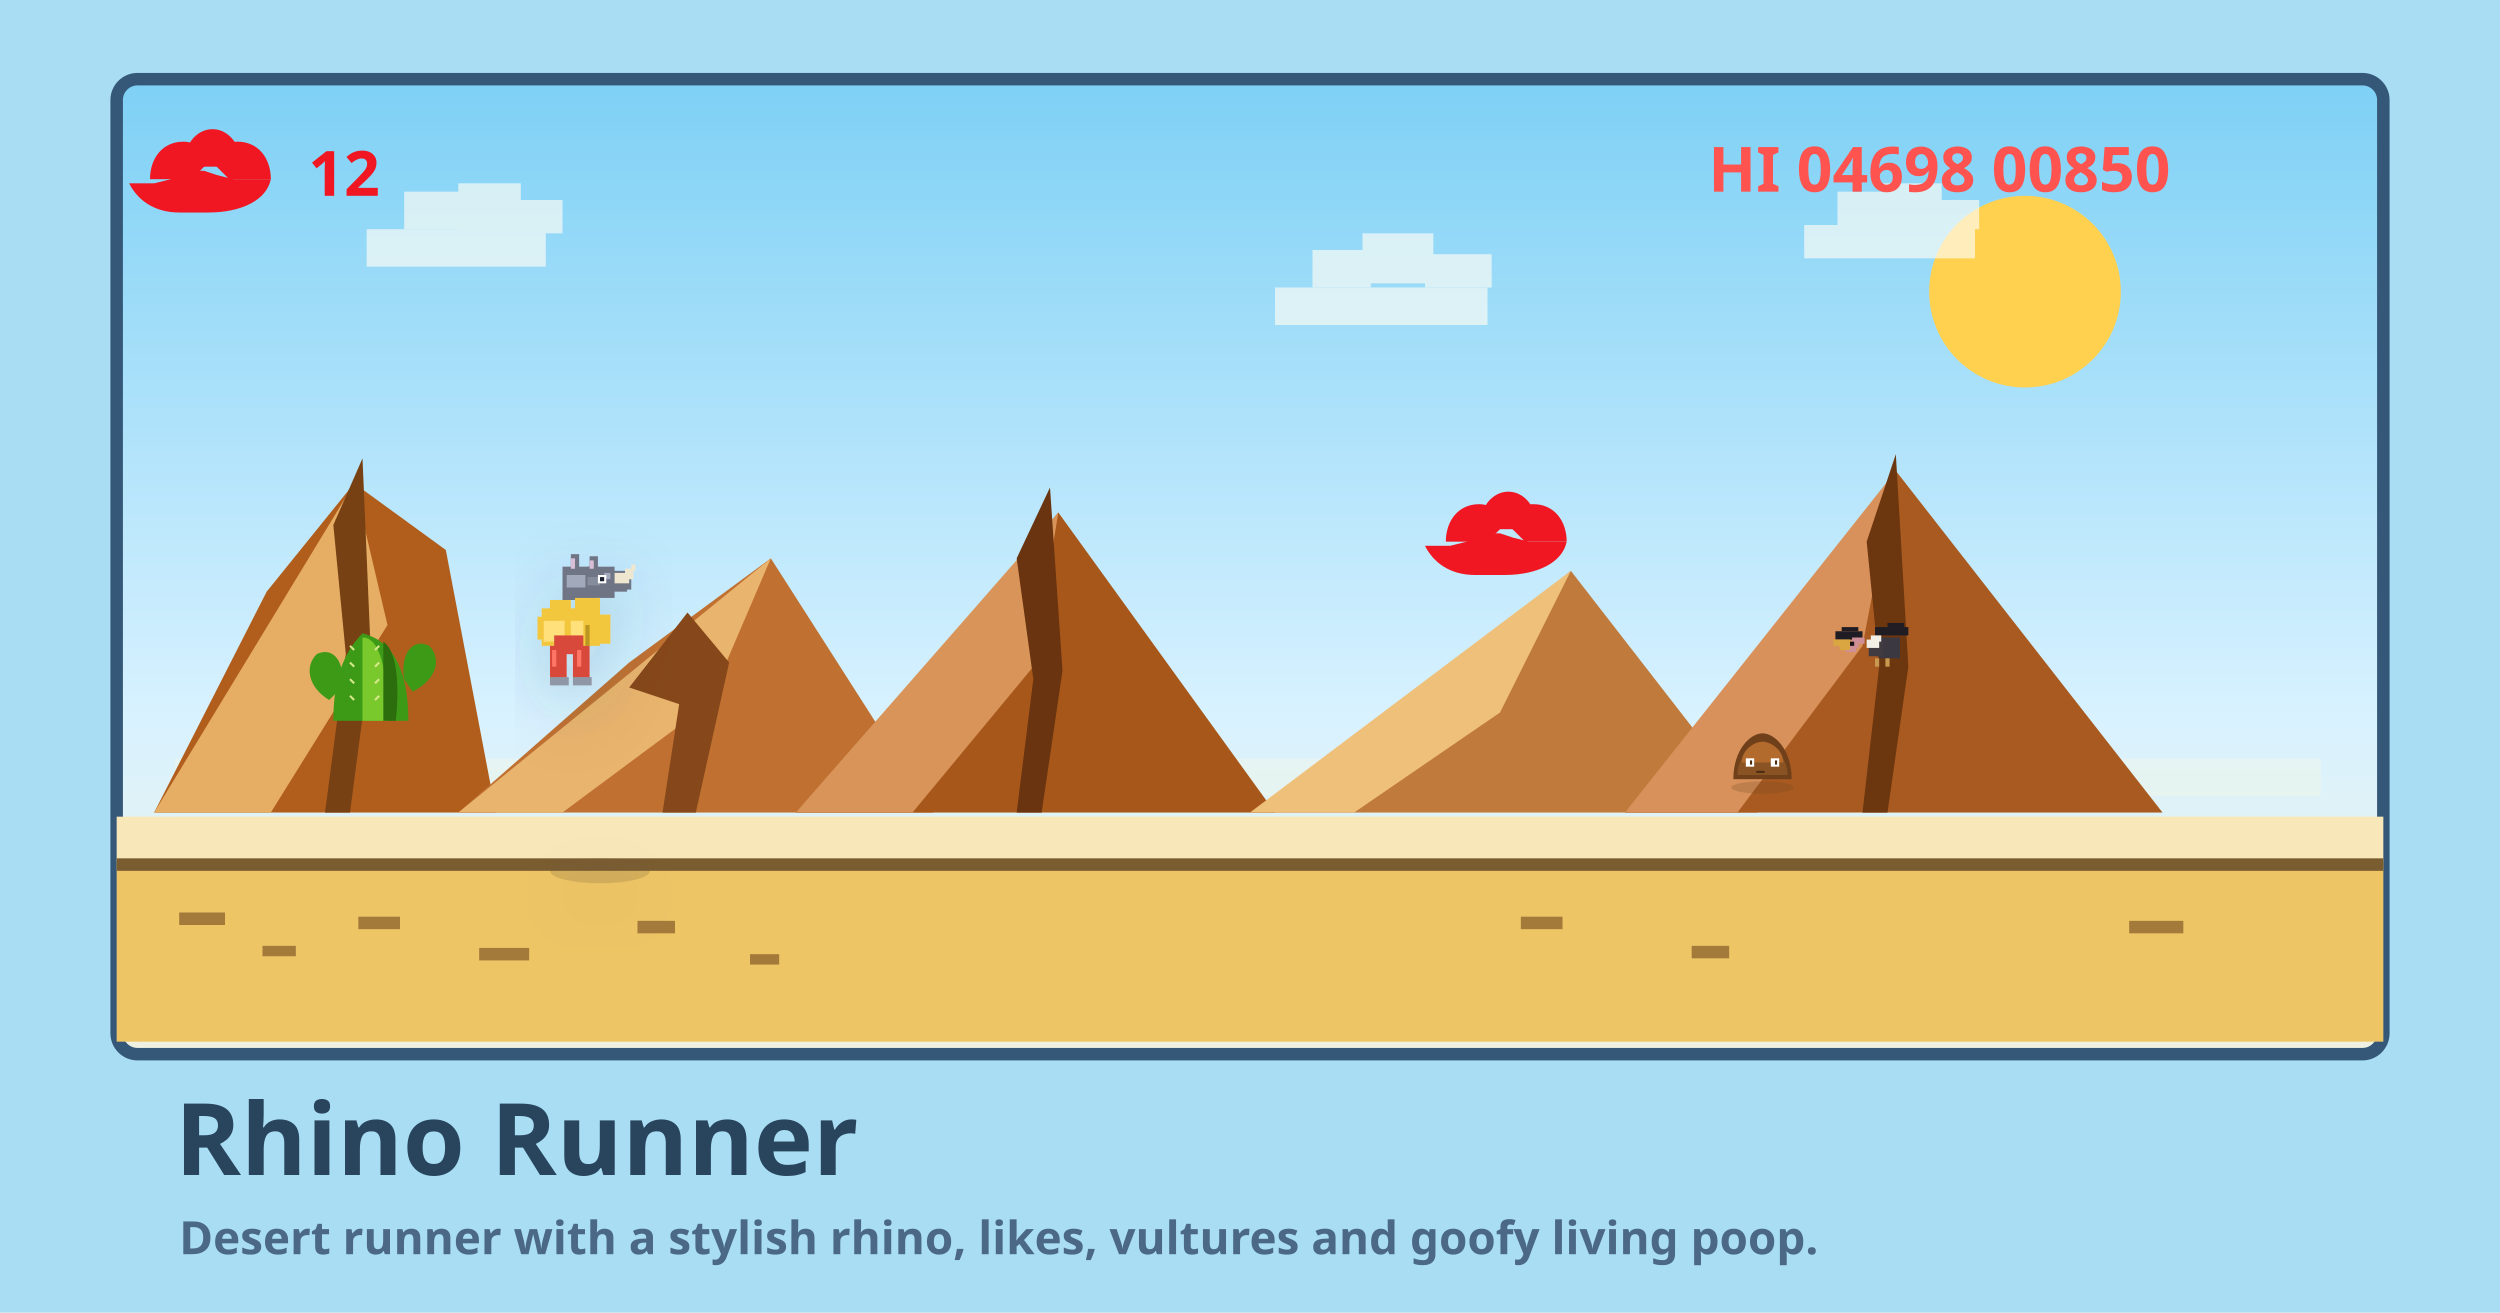
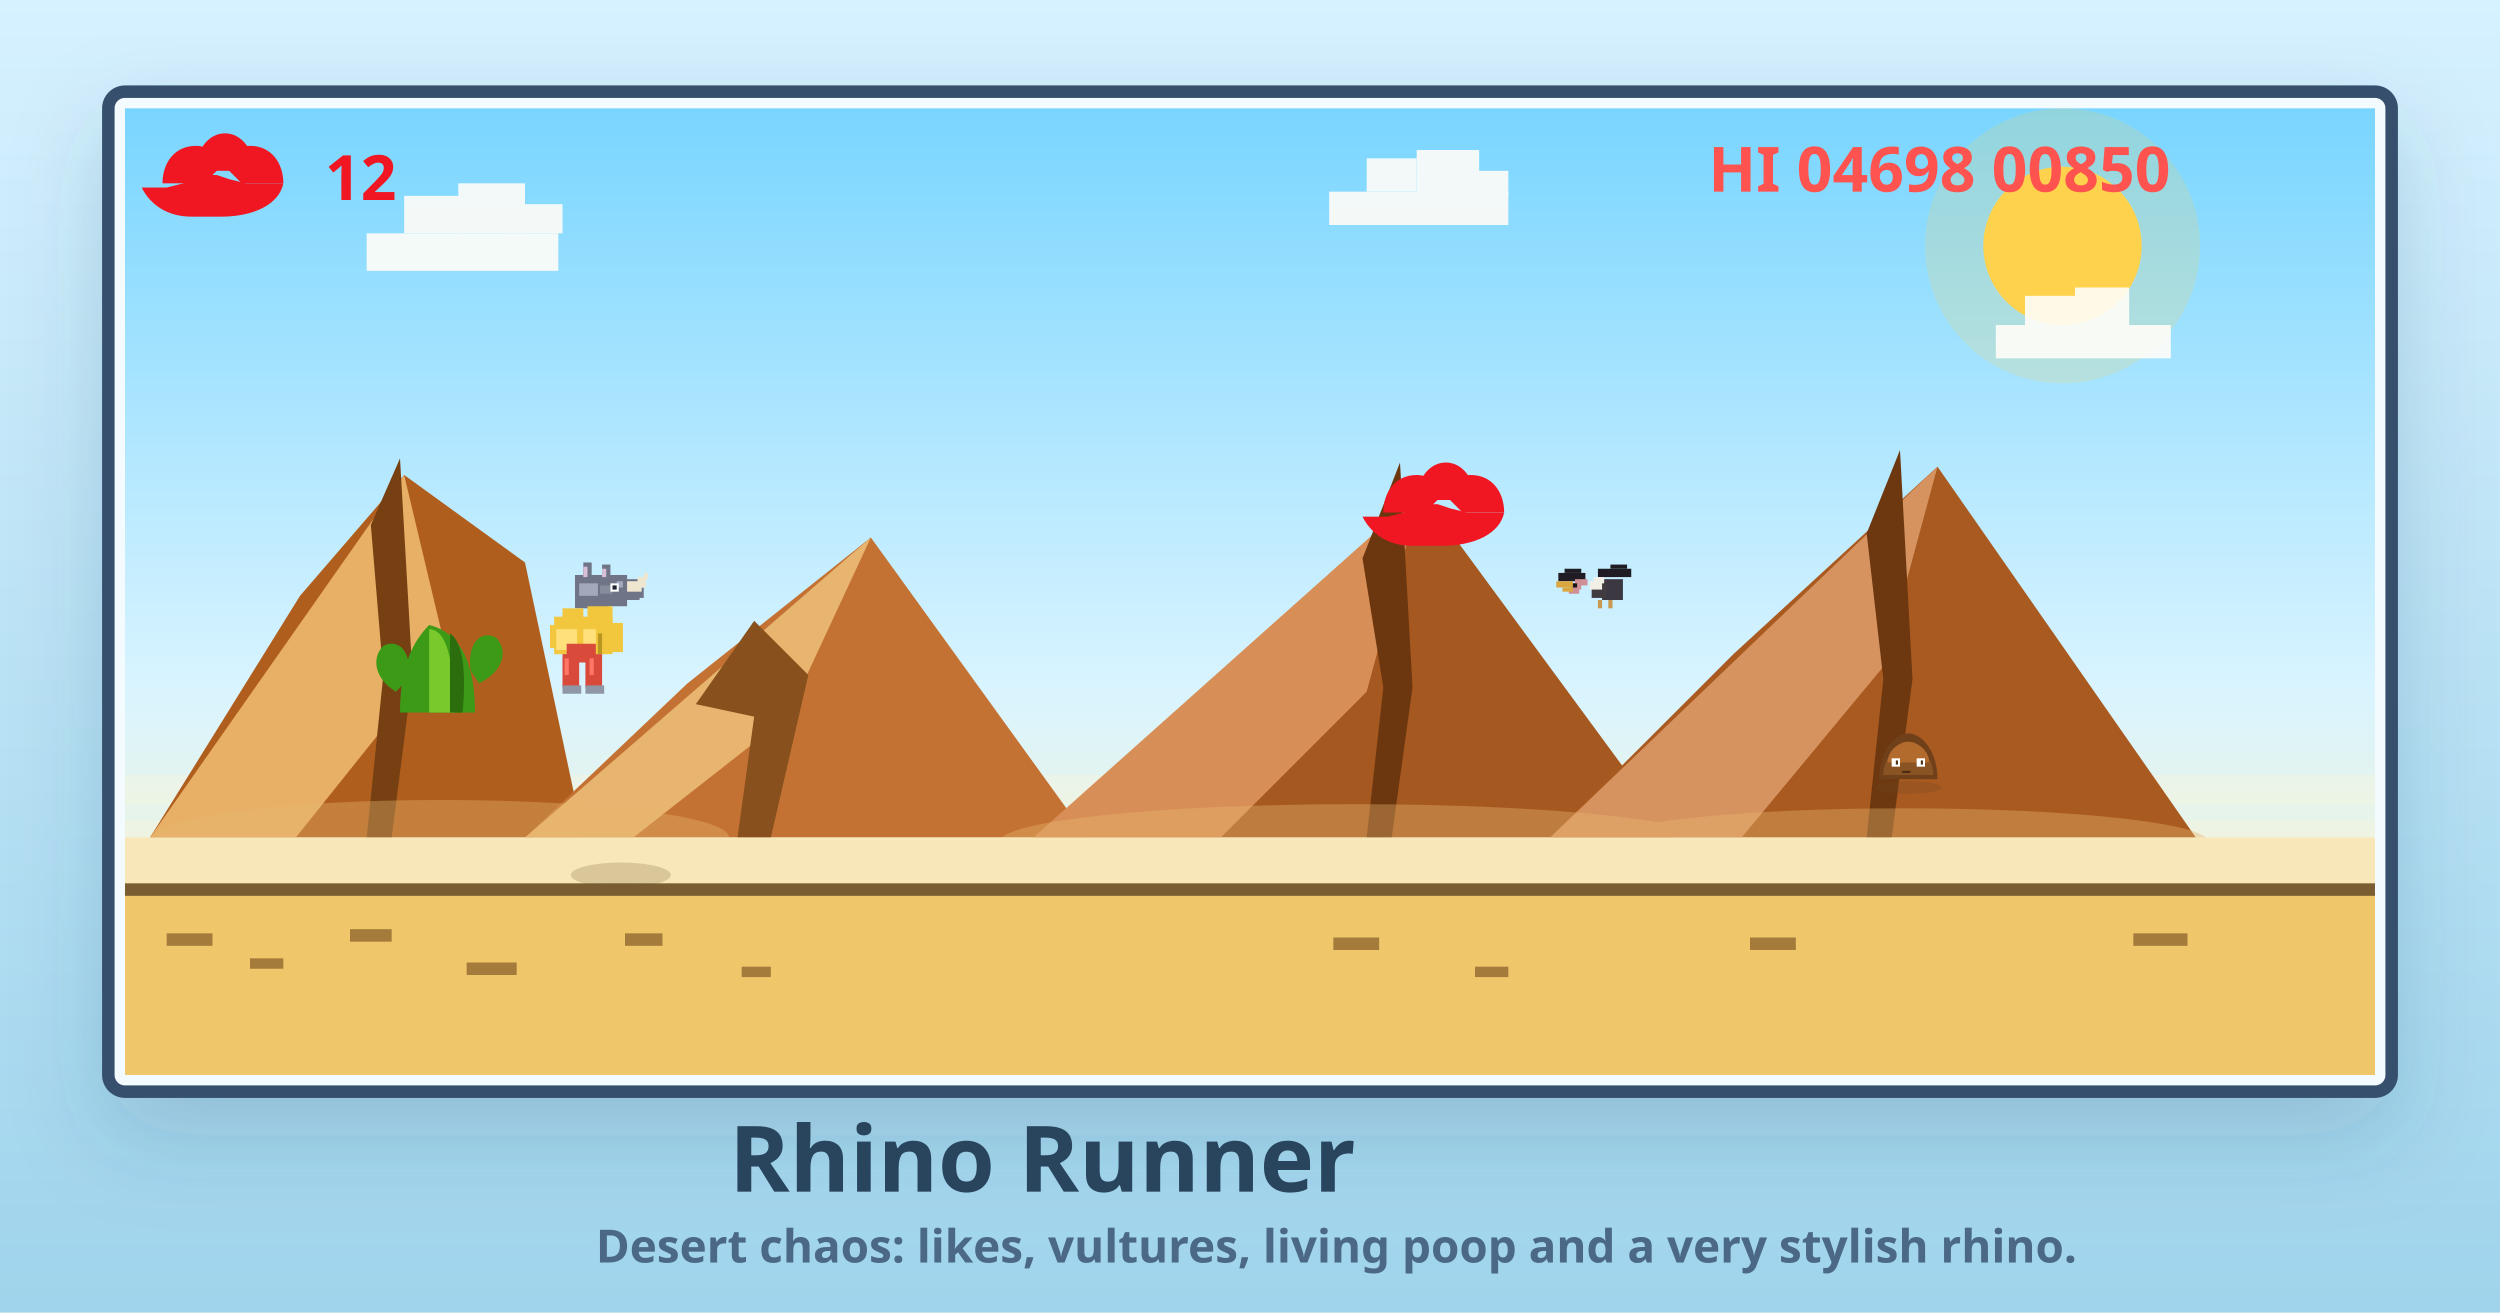
<svg xmlns="http://www.w3.org/2000/svg" width="1200" height="630" viewBox="0 0 1200 630" fill="none">
  <defs>
-     <linearGradient id="sky" x1="600" y1="0" x2="600" y2="630" gradientUnits="userSpaceOnUse">
-       <stop stop-color="#72CCF4" />
-       <stop offset="0.55" stop-color="#D9F2FF" />
-       <stop offset="1" stop-color="#FFF0C8" />
+     <linearGradient id="pageBg" x1="600" y1="0" x2="600" y2="630" gradientUnits="userSpaceOnUse">
+       <stop stop-color="#D6F1FF" />
+       <stop offset="1" stop-color="#9FD4EC" />
    </linearGradient>
-     <filter id="panelShadow" x="-20%" y="-20%" width="140%" height="140%">
-       <feDropShadow dx="0" dy="12" stdDeviation="16" flood-color="#284A69" flood-opacity="0.18" />
+     <linearGradient id="sky" x1="600" y1="52" x2="600" y2="500" gradientUnits="userSpaceOnUse">
+       <stop stop-color="#79D5FF" />
+       <stop offset="0.62" stop-color="#D9F4FF" />
+       <stop offset="1" stop-color="#FFF3C7" />
+     </linearGradient>
+     <filter id="shadow" x="-20%" y="-20%" width="140%" height="140%">
+       <feDropShadow dx="0" dy="18" stdDeviation="22" flood-color="#31506E" flood-opacity="0.18" />
    </filter>
  </defs>
-   <rect width="1200" height="630" fill="#A8DDF4" />
-   <rect x="56" y="38" width="1088" height="468" rx="10" fill="url(#sky)" stroke="#355879" stroke-width="6" />
-   <circle cx="972" cy="140" r="46" fill="#FFD14F" />
-   <g opacity="0.65" fill="#FFFDF5">
-     <rect x="176" y="110" width="86" height="18" />
-     <rect x="194" y="92" width="28" height="18" />
-     <rect x="220" y="88" width="30" height="24" />
-     <rect x="242" y="96" width="28" height="16" />
-     <rect x="612" y="138" width="102" height="18" />
-     <rect x="630" y="120" width="28" height="18" />
-     <rect x="654" y="112" width="34" height="24" />
-     <rect x="684" y="122" width="32" height="16" />
-     <rect x="866" y="108" width="82" height="16" />
-     <rect x="882" y="92" width="24" height="16" />
-     <rect x="904" y="88" width="28" height="22" />
-     <rect x="926" y="96" width="24" height="14" />
+   <rect width="1200" height="630" fill="url(#pageBg)" />
+   <g filter="url(#shadow)">
+     <rect x="52" y="44" width="1096" height="480" rx="8" fill="#F4FBFF" stroke="#34506D" stroke-width="6" />
+     <rect x="60" y="52" width="1080" height="464" fill="url(#sky)" />
  </g>
-   <g opacity="0.28" fill="#FFF7DA">
-     <rect x="84" y="364" width="1030" height="18" />
-     <rect x="84" y="392" width="1030" height="10" />
+   <circle cx="990" cy="118" r="38" fill="#FFD24D" />
+   <circle cx="990" cy="118" r="66" fill="#FFD24D" opacity="0.18" />
+   <g opacity="0.9">
+     <rect x="176" y="112" width="92" height="18" fill="#FFFDF7" />
+     <rect x="194" y="94" width="28" height="18" fill="#FFFDF7" />
+     <rect x="220" y="88" width="32" height="24" fill="#FFFDF7" />
+     <rect x="244" y="98" width="26" height="14" fill="#FFFDF7" />
+     <rect x="638" y="92" width="86" height="16" fill="#FFFDF7" />
+     <rect x="656" y="76" width="24" height="16" fill="#FFFDF7" />
+     <rect x="680" y="72" width="30" height="22" fill="#FFFDF7" />
+     <rect x="704" y="82" width="20" height="12" fill="#FFFDF7" />
+     <rect x="958" y="156" width="84" height="16" fill="#FFFDF7" />
+     <rect x="972" y="142" width="24" height="14" fill="#FFFDF7" />
+     <rect x="996" y="138" width="26" height="18" fill="#FFFDF7" />
+   </g>
+   <g opacity="0.28" fill="#FFF6D4">
+     <rect x="60" y="372" width="1080" height="14" />
+     <rect x="60" y="394" width="1080" height="10" />
  </g>
  <g>
-     <path d="M74 390L128 284L170 232L214 264L238 390H74Z" fill="#B15E1D" />
-     <path d="M74 390L170 232L186 300L130 390H74Z" fill="#E6AE64" />
-     <path d="M160 252L174 220L178 314L168 390H156L166 314L160 252Z" fill="#774114" />
-     <path d="M220 390L302 318L370 268L448 390H220Z" fill="#C07131" />
-     <path d="M220 390L370 268L340 338L270 390H220Z" fill="#E9B46D" />
-     <path d="M302 330L330 294L350 318L334 390H318L326 338L302 330Z" fill="#86481A" />
-     <path d="M382 390L452 314L508 246L612 390H382Z" fill="#A75719" />
-     <path d="M382 390L508 246L496 320L438 390H382Z" fill="#D99459" />
-     <path d="M488 268L504 234L510 322L500 390H488L496 326L488 268Z" fill="#69340F" />
-     <path d="M600 390L690 328L754 274L844 390H600Z" fill="#C07A3C" />
-     <path d="M600 390L754 274L720 342L650 390H600Z" fill="#EFC07A" />
-     <path d="M780 390L858 304L910 226L1038 390H780Z" fill="#A95A20" />
-     <path d="M780 390L910 226L894 310L834 390H780Z" fill="#D9915B" />
-     <path d="M896 260L910 218L916 320L906 390H894L902 320L896 260Z" fill="#6C360F" />
+     <path d="M72 402L144 286L194 228L252 270L280 402H72Z" fill="#B05E1E" />
+     <path d="M72 402L194 228L214 312L142 402H72Z" fill="#E7B066" />
+     <path d="M178 252L192 220L198 324L188 402H176L184 324L178 252Z" fill="#764013" />
+     <path d="M252 402L330 328L418 258L522 402H252Z" fill="#C47233" />
+     <path d="M252 402L418 258L378 344L304 402H252Z" fill="#E8B570" />
+     <path d="M334 338L362 298L388 324L370 402H354L362 344L334 338Z" fill="#87501D" />
+     <path d="M496 402L592 320L682 236L804 402H496Z" fill="#A55820" />
+     <path d="M496 402L682 236L656 332L586 402H496Z" fill="#D88F57" />
+     <path d="M654 268L672 222L678 330L668 402H656L664 330L654 268Z" fill="#6C360F" />
+     <path d="M744 402L832 314L930 224L1054 402H744Z" fill="#A95A20" />
+     <path d="M744 402L930 224L904 320L836 402H744Z" fill="#D7935F" />
+     <path d="M896 256L912 216L918 326L908 402H896L904 326L896 256Z" fill="#6D3810" />
  </g>
-   <rect x="56" y="392" width="1088" height="22" fill="#F8E7B8" />
-   <rect x="56" y="414" width="1088" height="86" fill="#EDC565" />
-   <rect x="56" y="412" width="1088" height="6" fill="#7A5C31" />
-   <g fill="#A47A3B">
-     <rect x="86" y="438" width="22" height="6" />
-     <rect x="126" y="454" width="16" height="5" />
-     <rect x="172" y="440" width="20" height="6" />
-     <rect x="230" y="455" width="24" height="6" />
-     <rect x="306" y="442" width="18" height="6" />
-     <rect x="360" y="458" width="14" height="5" />
-     <rect x="730" y="440" width="20" height="6" />
-     <rect x="812" y="454" width="18" height="6" />
-     <rect x="1022" y="442" width="26" height="6" />
+   <g opacity="0.38" fill="#E8B56E">
+     <ellipse cx="212" cy="402" rx="138" ry="18" />
+     <ellipse cx="650" cy="404" rx="170" ry="18" />
+     <ellipse cx="914" cy="404" rx="146" ry="16" />
  </g>
-   <g transform="translate(152 302)">
+   <rect x="60" y="402" width="1080" height="26" fill="#F8E8B9" />
+   <rect x="60" y="428" width="1080" height="88" fill="#EFC76A" />
+   <rect x="60" y="424" width="1080" height="6" fill="#7B5D32" />
+   <g fill="#A57B3B">
+     <rect x="80" y="448" width="22" height="6" />
+     <rect x="120" y="460" width="16" height="5" />
+     <rect x="168" y="446" width="20" height="6" />
+     <rect x="224" y="462" width="24" height="6" />
+     <rect x="300" y="448" width="18" height="6" />
+     <rect x="356" y="464" width="14" height="5" />
+     <rect x="640" y="450" width="22" height="6" />
+     <rect x="708" y="464" width="16" height="5" />
+     <rect x="840" y="450" width="22" height="6" />
+     <rect x="1024" y="448" width="26" height="6" />
+   </g>
+   <g transform="translate(184 298)">
    <path d="M8 44C8 26 12 12 22 2C38 6 44 22 44 44H8Z" fill="#3C9A16" />
    <path d="M22 4C30 4 34 18 34 44H22V4Z" fill="#79C92D" />
    <path d="M32 6C38 10 40 24 38 44H32V6Z" fill="#2C6D0D" />
    <path d="M6 34C-4 28 -6 18 0 12C8 8 14 16 12 28L6 34Z" fill="#3C9A16" />
    <path d="M46 30C58 24 60 14 54 8C46 4 40 12 42 24L46 30Z" fill="#3C9A16" />
-     <g stroke="#D7E88A" stroke-width="1">
-       <line x1="18" y1="10" x2="16" y2="8" />
-       <line x1="18" y1="18" x2="16" y2="16" />
-       <line x1="18" y1="26" x2="16" y2="24" />
-       <line x1="18" y1="34" x2="16" y2="32" />
-       <line x1="28" y1="10" x2="30" y2="8" />
-       <line x1="28" y1="18" x2="30" y2="16" />
-       <line x1="28" y1="26" x2="30" y2="24" />
-       <line x1="28" y1="34" x2="30" y2="32" />
-     </g>
  </g>
-   <g transform="translate(828 336)">
-     <ellipse cx="18" cy="42" rx="15" ry="3" fill="#6C4720" opacity="0.25" />
+   <g transform="translate(898 336)">
+     <ellipse cx="18" cy="42" rx="16" ry="3" fill="#6C4720" opacity="0.24" />
    <path d="M4 38C4 24 12 16 18 16C24 16 32 24 32 38H4Z" fill="#70401A" />
    <path d="M6 36C6 28 12 22 18 22C24 22 30 28 30 36H6Z" fill="#8A5323" />
    <path d="M8 30C8 24 14 20 18 20C22 20 28 24 28 30H8Z" fill="#B36A2D" />
-     <rect x="10" y="28" width="4" height="4" fill="#FFF" />
-     <rect x="22" y="28" width="4" height="4" fill="#FFF" />
+     <rect x="10" y="28" width="4" height="4" fill="#FFFFFF" />
+     <rect x="22" y="28" width="4" height="4" fill="#FFFFFF" />
    <rect x="12" y="29" width="1" height="2" fill="#4A2A10" />
    <rect x="24" y="29" width="1" height="2" fill="#4A2A10" />
    <rect x="15" y="34" width="4" height="1" fill="#4A2A10" />
  </g>
-   <g transform="translate(250 258)" filter="url(#panelShadow)">
-     <ellipse cx="38" cy="160" rx="24" ry="6" fill="#75592F" opacity="0.22" />
-     <rect x="20" y="14" width="16" height="16" fill="#6F7486" />
-     <rect x="32" y="14" width="13" height="15" fill="#6F7486" />
-     <rect x="42" y="16" width="9" height="10" fill="#6F7486" />
-     <rect x="47" y="20" width="6" height="5" fill="#6F7486" />
-     <rect x="24" y="8" width="4" height="7" fill="#6F7486" />
-     <rect x="33" y="9" width="4" height="6" fill="#6F7486" />
-     <rect x="22" y="18" width="9" height="6" fill="#A1A9BA" />
-     <rect x="32" y="19" width="6" height="4" fill="#858C9B" />
-     <rect x="40" y="17" width="3" height="3" fill="#A1A9BA" />
-     <rect x="45" y="17" width="7" height="5" fill="#EFE6D0" />
-     <rect x="50" y="15" width="4" height="5" fill="#EFE6D0" />
-     <rect x="53" y="13" width="2" height="3" fill="#EFE6D0" />
-     <rect x="24" y="10" width="2" height="5" fill="#D8BFD7" />
-     <rect x="33" y="11" width="2" height="4" fill="#D8BFD7" />
-     <rect x="37" y="18" width="4" height="4" fill="#FFF" />
-     <rect x="38" y="19" width="2" height="2" fill="#1D2430" />
-     <rect x="10" y="34" width="28" height="18" fill="#F2C63D" />
-     <rect x="14" y="30" width="10" height="7" fill="#F2C63D" />
-     <rect x="26" y="29" width="12" height="8" fill="#F2C63D" />
-     <rect x="20" y="39" width="14" height="13" fill="#F2C63D" />
-     <rect x="8" y="38" width="8" height="11" fill="#F2C63D" />
-     <rect x="34" y="37" width="9" height="14" fill="#F2C63D" />
-     <rect x="11" y="40" width="10" height="10" fill="#FFE07A" />
-     <rect x="24" y="40" width="6" height="8" fill="#FFE07A" />
-     <rect x="31" y="42" width="2" height="10" fill="#BB9620" />
-     <rect x="14" y="52" width="8" height="16" fill="#D94A3A" />
-     <rect x="25" y="52" width="8" height="16" fill="#D94A3A" />
-     <rect x="16" y="47" width="14" height="9" fill="#D94A3A" />
-     <rect x="15" y="54" width="2" height="8" fill="#FF7667" />
-     <rect x="27" y="54" width="2" height="8" fill="#FF7667" />
-     <rect x="14" y="67" width="9" height="4" fill="#8F97A6" />
-     <rect x="25" y="67" width="9" height="4" fill="#8F97A6" />
+   <g transform="translate(258 258)">
+     <ellipse cx="40" cy="162" rx="24" ry="6" fill="#6E522A" opacity="0.22" />
+     <rect x="18" y="18" width="16" height="16" fill="#6F7486" />
+     <rect x="30" y="18" width="13" height="15" fill="#6F7486" />
+     <rect x="40" y="20" width="9" height="10" fill="#6F7486" />
+     <rect x="45" y="24" width="6" height="5" fill="#6F7486" />
+     <rect x="22" y="12" width="4" height="7" fill="#6F7486" />
+     <rect x="31" y="13" width="4" height="6" fill="#6F7486" />
+     <rect x="20" y="22" width="9" height="6" fill="#A1A9BA" />
+     <rect x="30" y="23" width="6" height="4" fill="#858C9B" />
+     <rect x="38" y="21" width="3" height="3" fill="#A1A9BA" />
+     <rect x="43" y="21" width="7" height="5" fill="#EFE6D0" />
+     <rect x="48" y="19" width="4" height="5" fill="#EFE6D0" />
+     <rect x="51" y="17" width="2" height="3" fill="#EFE6D0" />
+     <rect x="22" y="14" width="2" height="5" fill="#D8BFD7" />
+     <rect x="31" y="15" width="2" height="4" fill="#D8BFD7" />
+     <rect x="35" y="22" width="4" height="4" fill="#FFFFFF" />
+     <rect x="36" y="23" width="2" height="2" fill="#1D2430" />
+     <rect x="8" y="38" width="28" height="18" fill="#F2C63D" />
+     <rect x="12" y="34" width="10" height="7" fill="#F2C63D" />
+     <rect x="24" y="33" width="12" height="8" fill="#F2C63D" />
+     <rect x="18" y="43" width="14" height="13" fill="#F2C63D" />
+     <rect x="6" y="42" width="8" height="11" fill="#F2C63D" />
+     <rect x="32" y="41" width="9" height="14" fill="#F2C63D" />
+     <rect x="9" y="44" width="10" height="10" fill="#FFE07A" />
+     <rect x="22" y="44" width="6" height="8" fill="#FFE07A" />
+     <rect x="29" y="46" width="2" height="10" fill="#BB9620" />
+     <rect x="12" y="56" width="8" height="16" fill="#D94A3A" />
+     <rect x="23" y="56" width="8" height="16" fill="#D94A3A" />
+     <rect x="14" y="51" width="14" height="9" fill="#D94A3A" />
+     <rect x="13" y="58" width="2" height="8" fill="#FF7667" />
+     <rect x="25" y="58" width="2" height="8" fill="#FF7667" />
+     <rect x="12" y="71" width="9" height="4" fill="#8F97A6" />
+     <rect x="23" y="71" width="9" height="4" fill="#8F97A6" />
  </g>
-   <g transform="translate(694 236)">
+   <g transform="translate(746 260)">
+     <rect x="2" y="15" width="13" height="4" fill="#1F1D23" />
+     <rect x="5" y="13" width="8" height="2" fill="#1F1D23" />
+     <rect x="21" y="13" width="16" height="4" fill="#1F1D23" />
+     <rect x="27" y="11" width="8" height="2" fill="#1F1D23" />
+     <rect x="23" y="18" width="10" height="10" fill="#3B3842" />
+     <rect x="18" y="20" width="7" height="7" fill="#403A41" />
+     <rect x="17" y="19" width="6" height="4" fill="#F1EFE6" />
+     <rect x="19" y="17" width="5" height="3" fill="#F1EFE6" />
+     <rect x="10" y="18" width="6" height="3" fill="#D08E97" />
+     <rect x="8" y="20" width="5" height="3" fill="#D08E97" />
+     <rect x="7" y="22" width="5" height="3" fill="#D08E97" />
+     <rect x="1" y="19" width="8" height="3" fill="#D9A63F" />
+     <rect x="4" y="22" width="5" height="2" fill="#D9A63F" />
+     <rect x="9" y="20" width="2" height="2" fill="#171317" />
+     <rect x="26" y="28" width="2" height="4" fill="#C8994F" />
+     <rect x="21" y="28" width="2" height="4" fill="#C8994F" />
+   </g>
+   <g transform="translate(664 222)">
    <path d="M14 40C2 40 -6 34 -10 26H2L10 24L16 20L26 20L32 22L40 24H58C56 34 44 40 28 40H14Z" fill="#F01722" />
    <path d="M16 18C16 8 22 0 30 0C38 0 44 8 44 18H16Z" fill="#F01722" />
    <path d="M0 24C0 14 6 6 16 6C22 6 26 10 28 16L20 24H0Z" fill="#F01722" />
    <path d="M30 16C32 10 36 6 42 6C52 6 58 14 58 24H38L30 16Z" fill="#F01722" />
  </g>
-   <g transform="translate(878 288)">
-     <rect x="3" y="15" width="13" height="4" fill="#1F1D23" />
-     <rect x="6" y="13" width="8" height="2" fill="#1F1D23" />
-     <rect x="22" y="13" width="16" height="4" fill="#1F1D23" />
-     <rect x="28" y="11" width="8" height="2" fill="#1F1D23" />
-     <rect x="24" y="18" width="10" height="10" fill="#3B3842" />
-     <rect x="19" y="20" width="7" height="7" fill="#403A41" />
-     <rect x="18" y="19" width="6" height="4" fill="#F1EFE6" />
-     <rect x="20" y="17" width="5" height="3" fill="#F1EFE6" />
-     <rect x="11" y="18" width="6" height="3" fill="#D08E97" />
-     <rect x="9" y="20" width="5" height="3" fill="#D08E97" />
-     <rect x="8" y="22" width="5" height="3" fill="#D08E97" />
-     <rect x="2" y="19" width="8" height="3" fill="#D9A63F" />
-     <rect x="5" y="22" width="5" height="2" fill="#D9A63F" />
-     <rect x="10" y="20" width="2" height="2" fill="#171317" />
-     <rect x="27" y="28" width="2" height="4" fill="#C8994F" />
-     <rect x="22" y="28" width="2" height="4" fill="#C8994F" />
-   </g>
-   <g transform="translate(72 62)">
+   <g transform="translate(78 64)">
    <path d="M14 40C2 40 -6 34 -10 26H2L10 24L16 20L26 20L32 22L40 24H58C56 34 44 40 28 40H14Z" fill="#F01722" />
    <path d="M16 18C16 8 22 0 30 0C38 0 44 8 44 18H16Z" fill="#F01722" />
    <path d="M0 24C0 14 6 6 16 6C22 6 26 10 28 16L20 24H0Z" fill="#F01722" />
    <path d="M30 16C32 10 36 6 42 6C52 6 58 14 58 24H38L30 16Z" fill="#F01722" />
-     <text x="76" y="32" font-family="Verdana, sans-serif" font-size="30" font-weight="700" fill="#F01722">12</text>
+     <text x="78" y="32" font-family="Verdana, sans-serif" font-size="30" font-weight="700" fill="#F01722">12</text>
  </g>
  <text x="820" y="92" font-family="Verdana, sans-serif" font-size="30" font-weight="700" fill="#FF534F">HI 04698   00850</text>
-   <text x="84" y="564" font-family="Verdana, sans-serif" font-size="48" font-weight="800" fill="#28455D">Rhino Runner</text>
-   <text x="86" y="602" font-family="Verdana, sans-serif" font-size="22" font-weight="600" fill="#4B6886">Desert runner with a stylish rhino, likes, vultures and goofy living poop.</text>
+   <text x="350" y="572" font-family="Verdana, sans-serif" font-size="44" font-weight="800" fill="#28455D">Rhino Runner</text>
+   <text x="286" y="606" font-family="Verdana, sans-serif" font-size="22" font-weight="600" fill="#4B6886">Desert chaos: likes, vultures, living poop and a very stylish rhino.</text>
</svg>
